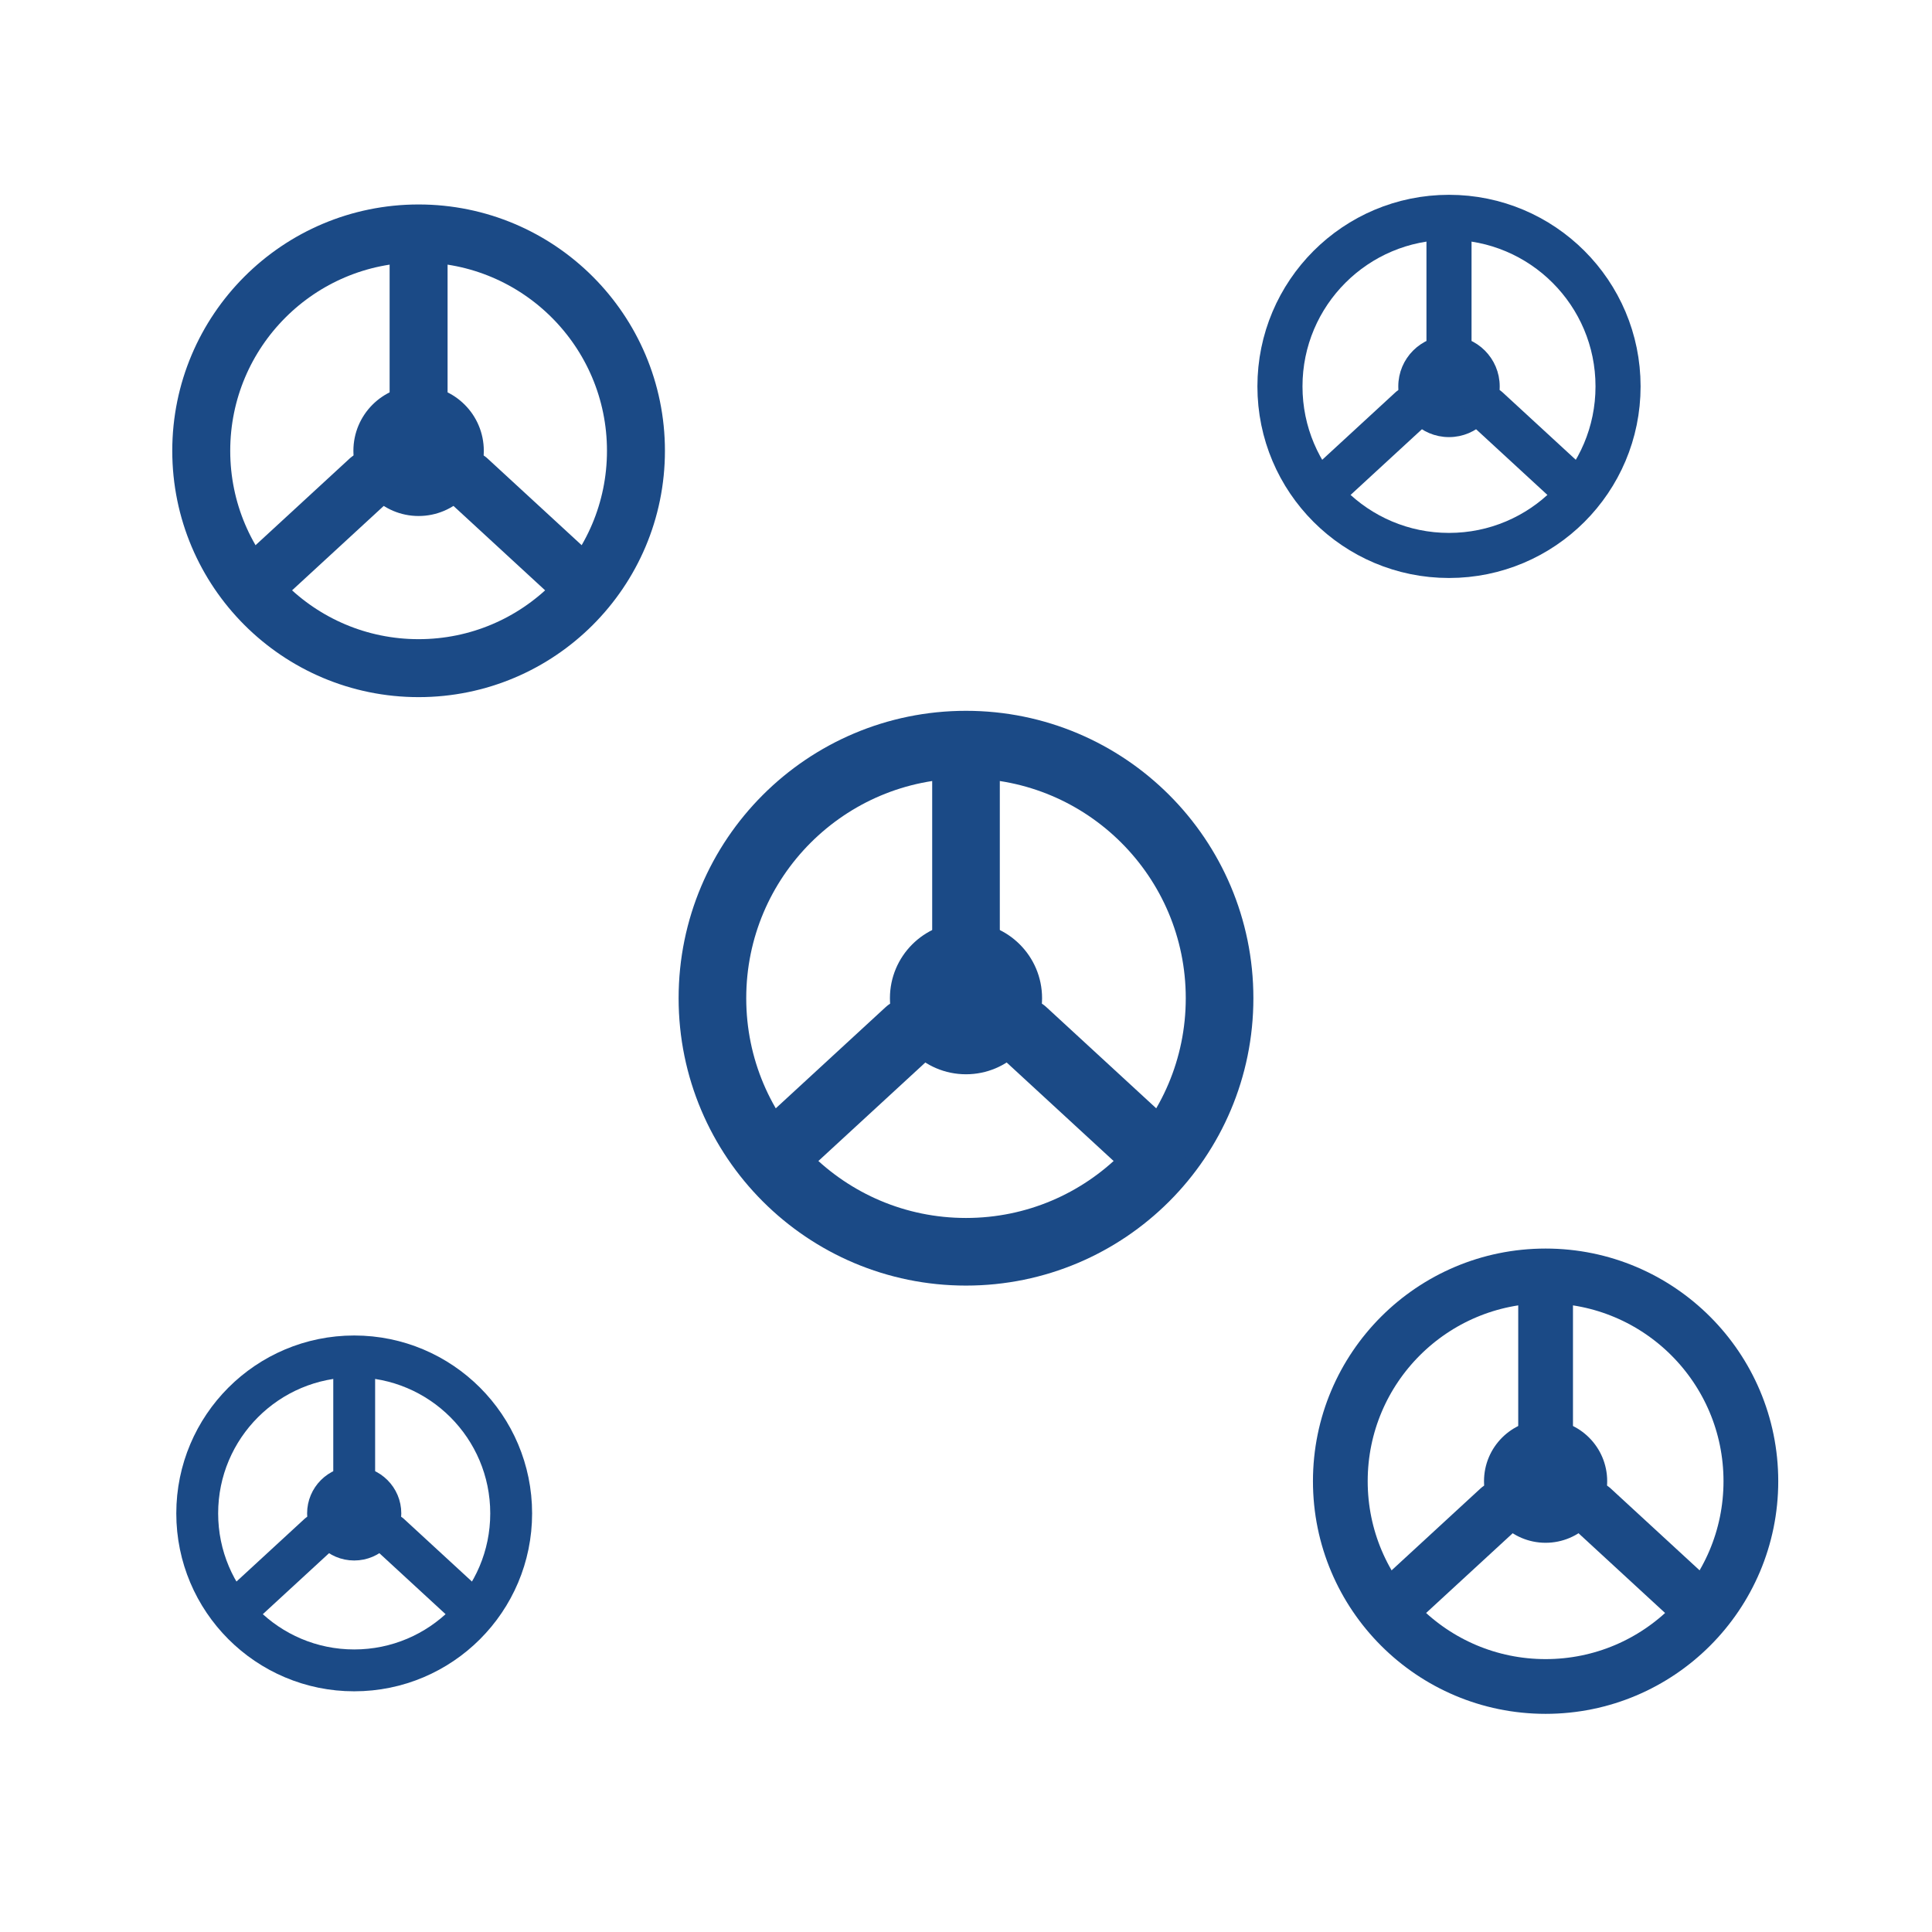
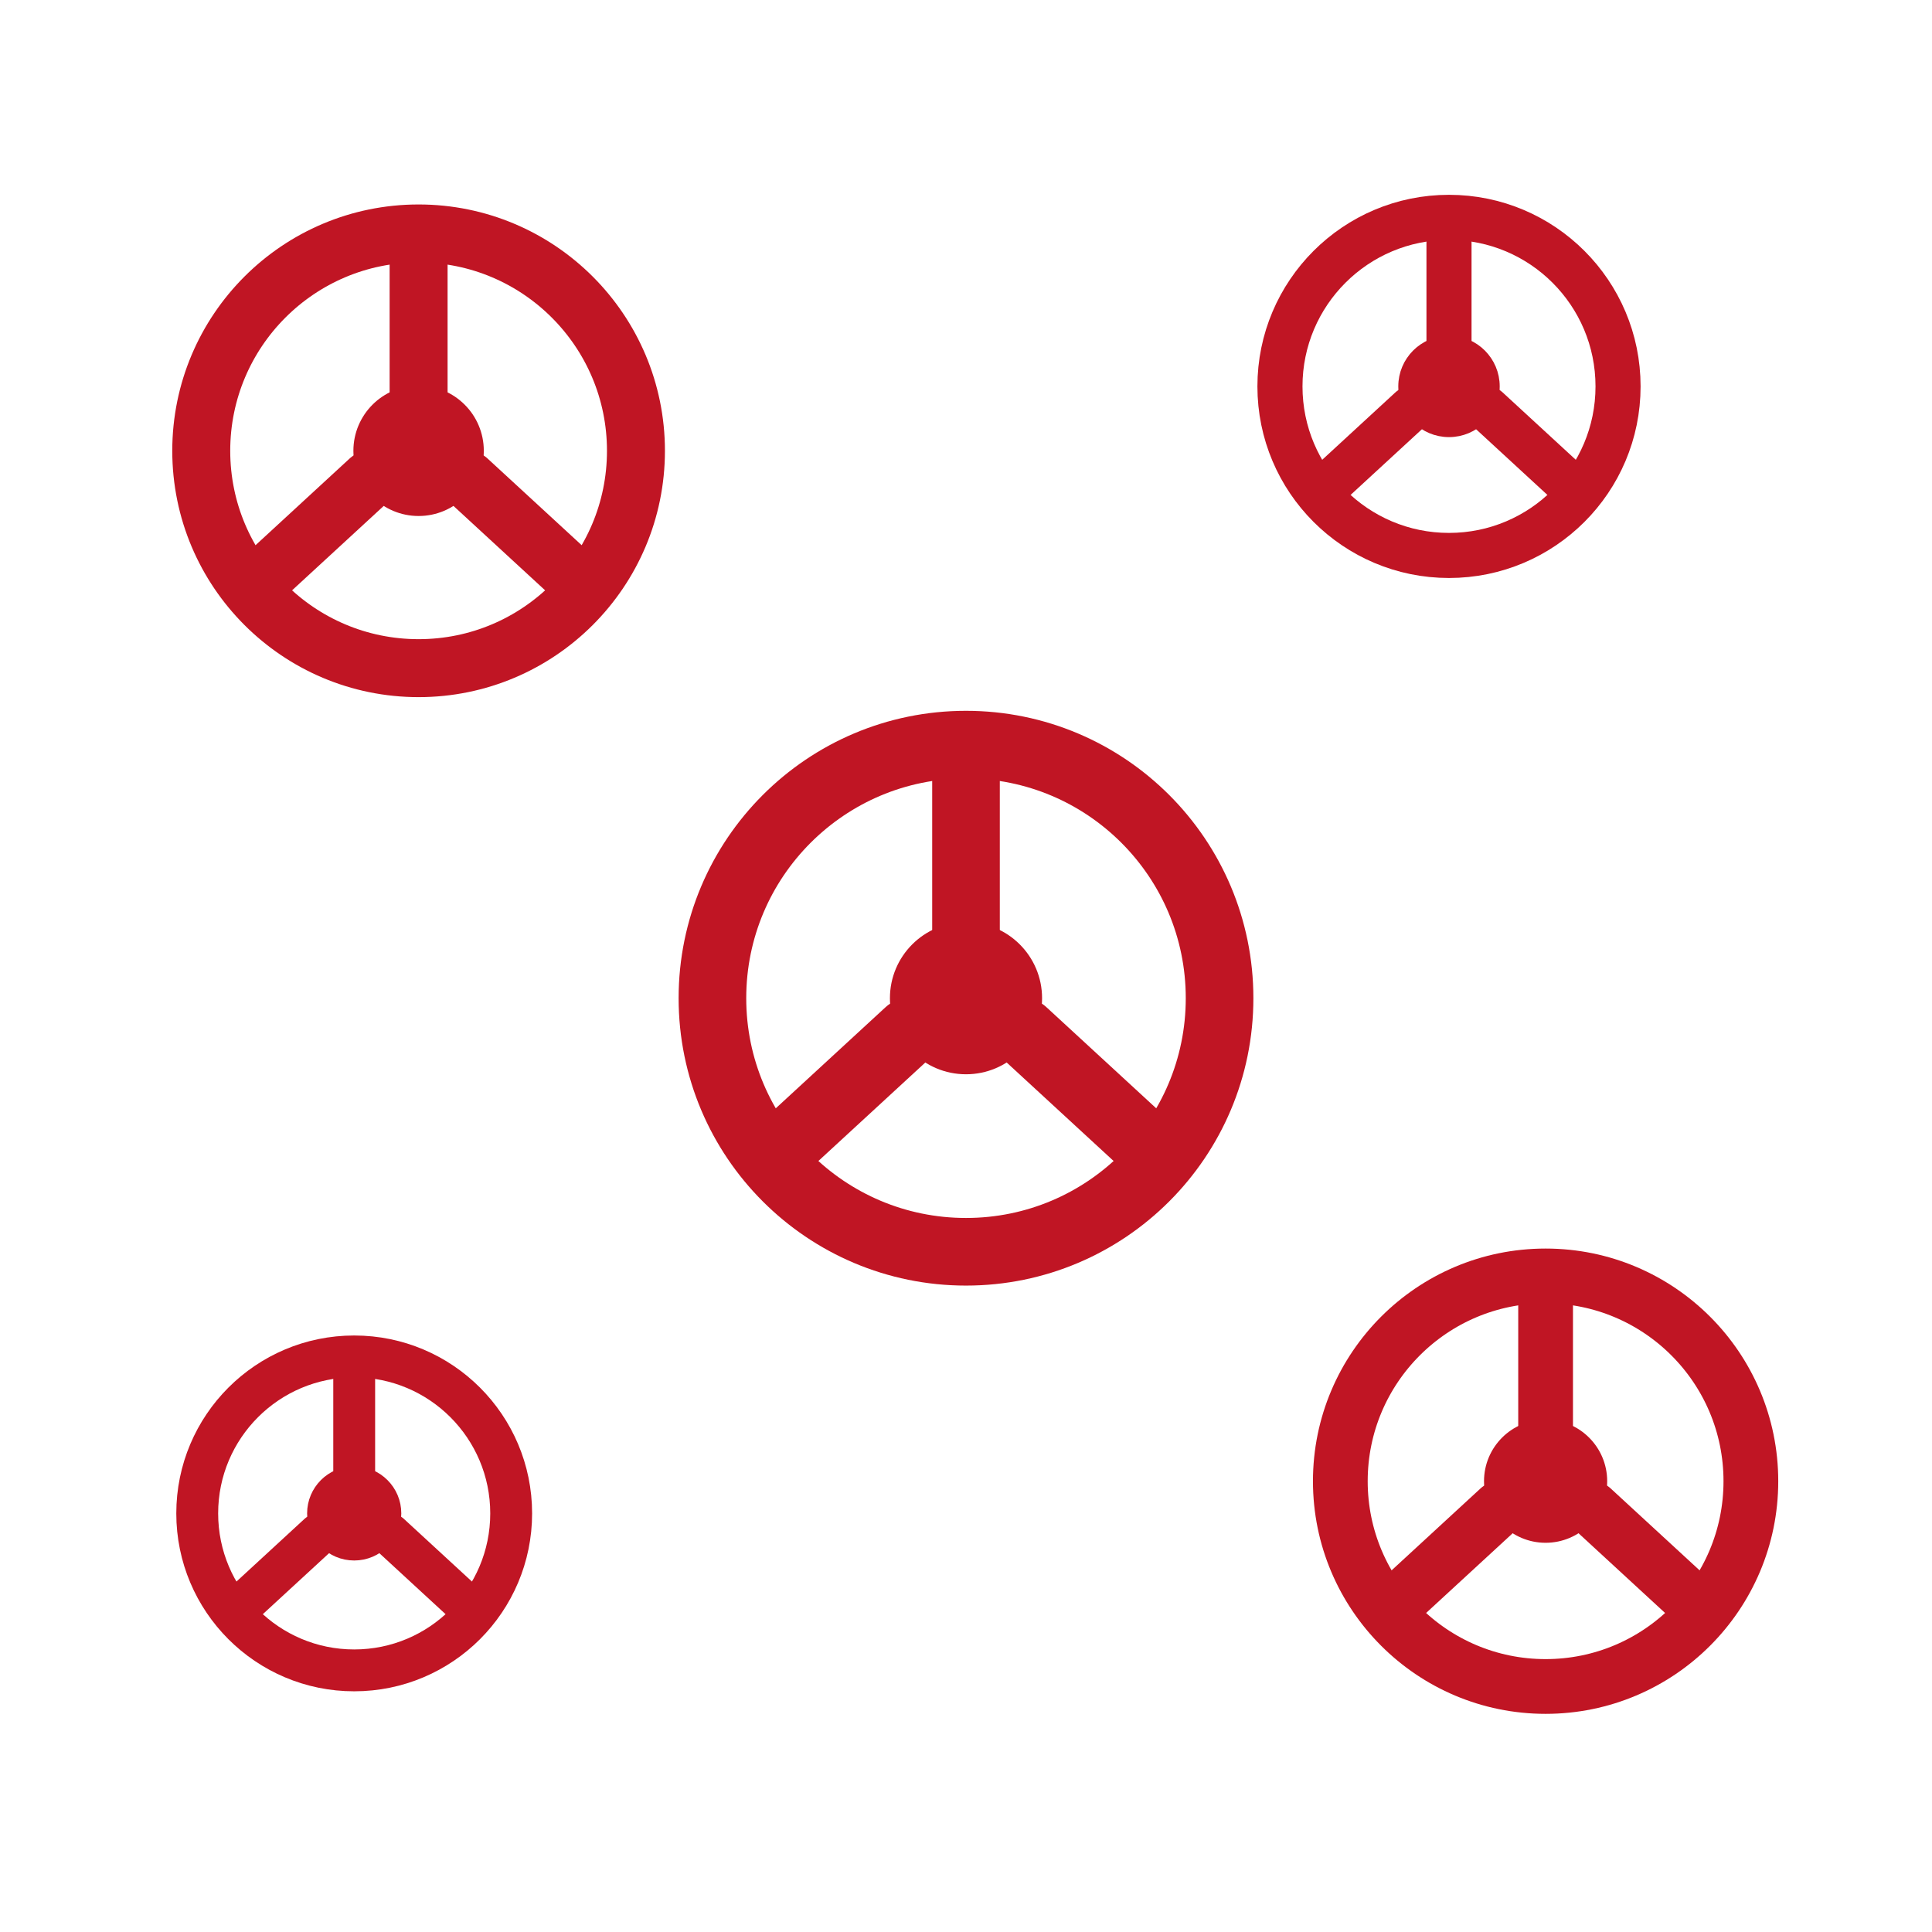
<svg xmlns="http://www.w3.org/2000/svg" viewBox="0 0 120 120" role="img" aria-label="Rattmønster">
  <defs>
    <g id="wheel">
      <circle cx="0" cy="0" r="15" fill="none" stroke-width="4" />
      <circle cx="0" cy="0" r="4" />
      <path d="M0 -4 V-13 M-3.4 2 L-11 9 M3.4 2 L11 9" stroke-width="4" stroke-linecap="round" fill="none" />
    </g>
  </defs>
-   <g stroke="#1b4a86" fill="#1b4a86">
+   <g stroke="#c01524" fill="#c01524">
    <use href="#wheel" transform="translate(26 28) scale(.9)" />
    <use href="#wheel" transform="translate(90 24) scale(.7)" />
    <use href="#wheel" transform="translate(60 62) scale(1.05)" />
    <use href="#wheel" transform="translate(22 94) scale(.65)" />
    <use href="#wheel" transform="translate(96 92) scale(.85)" />
  </g>
</svg>
